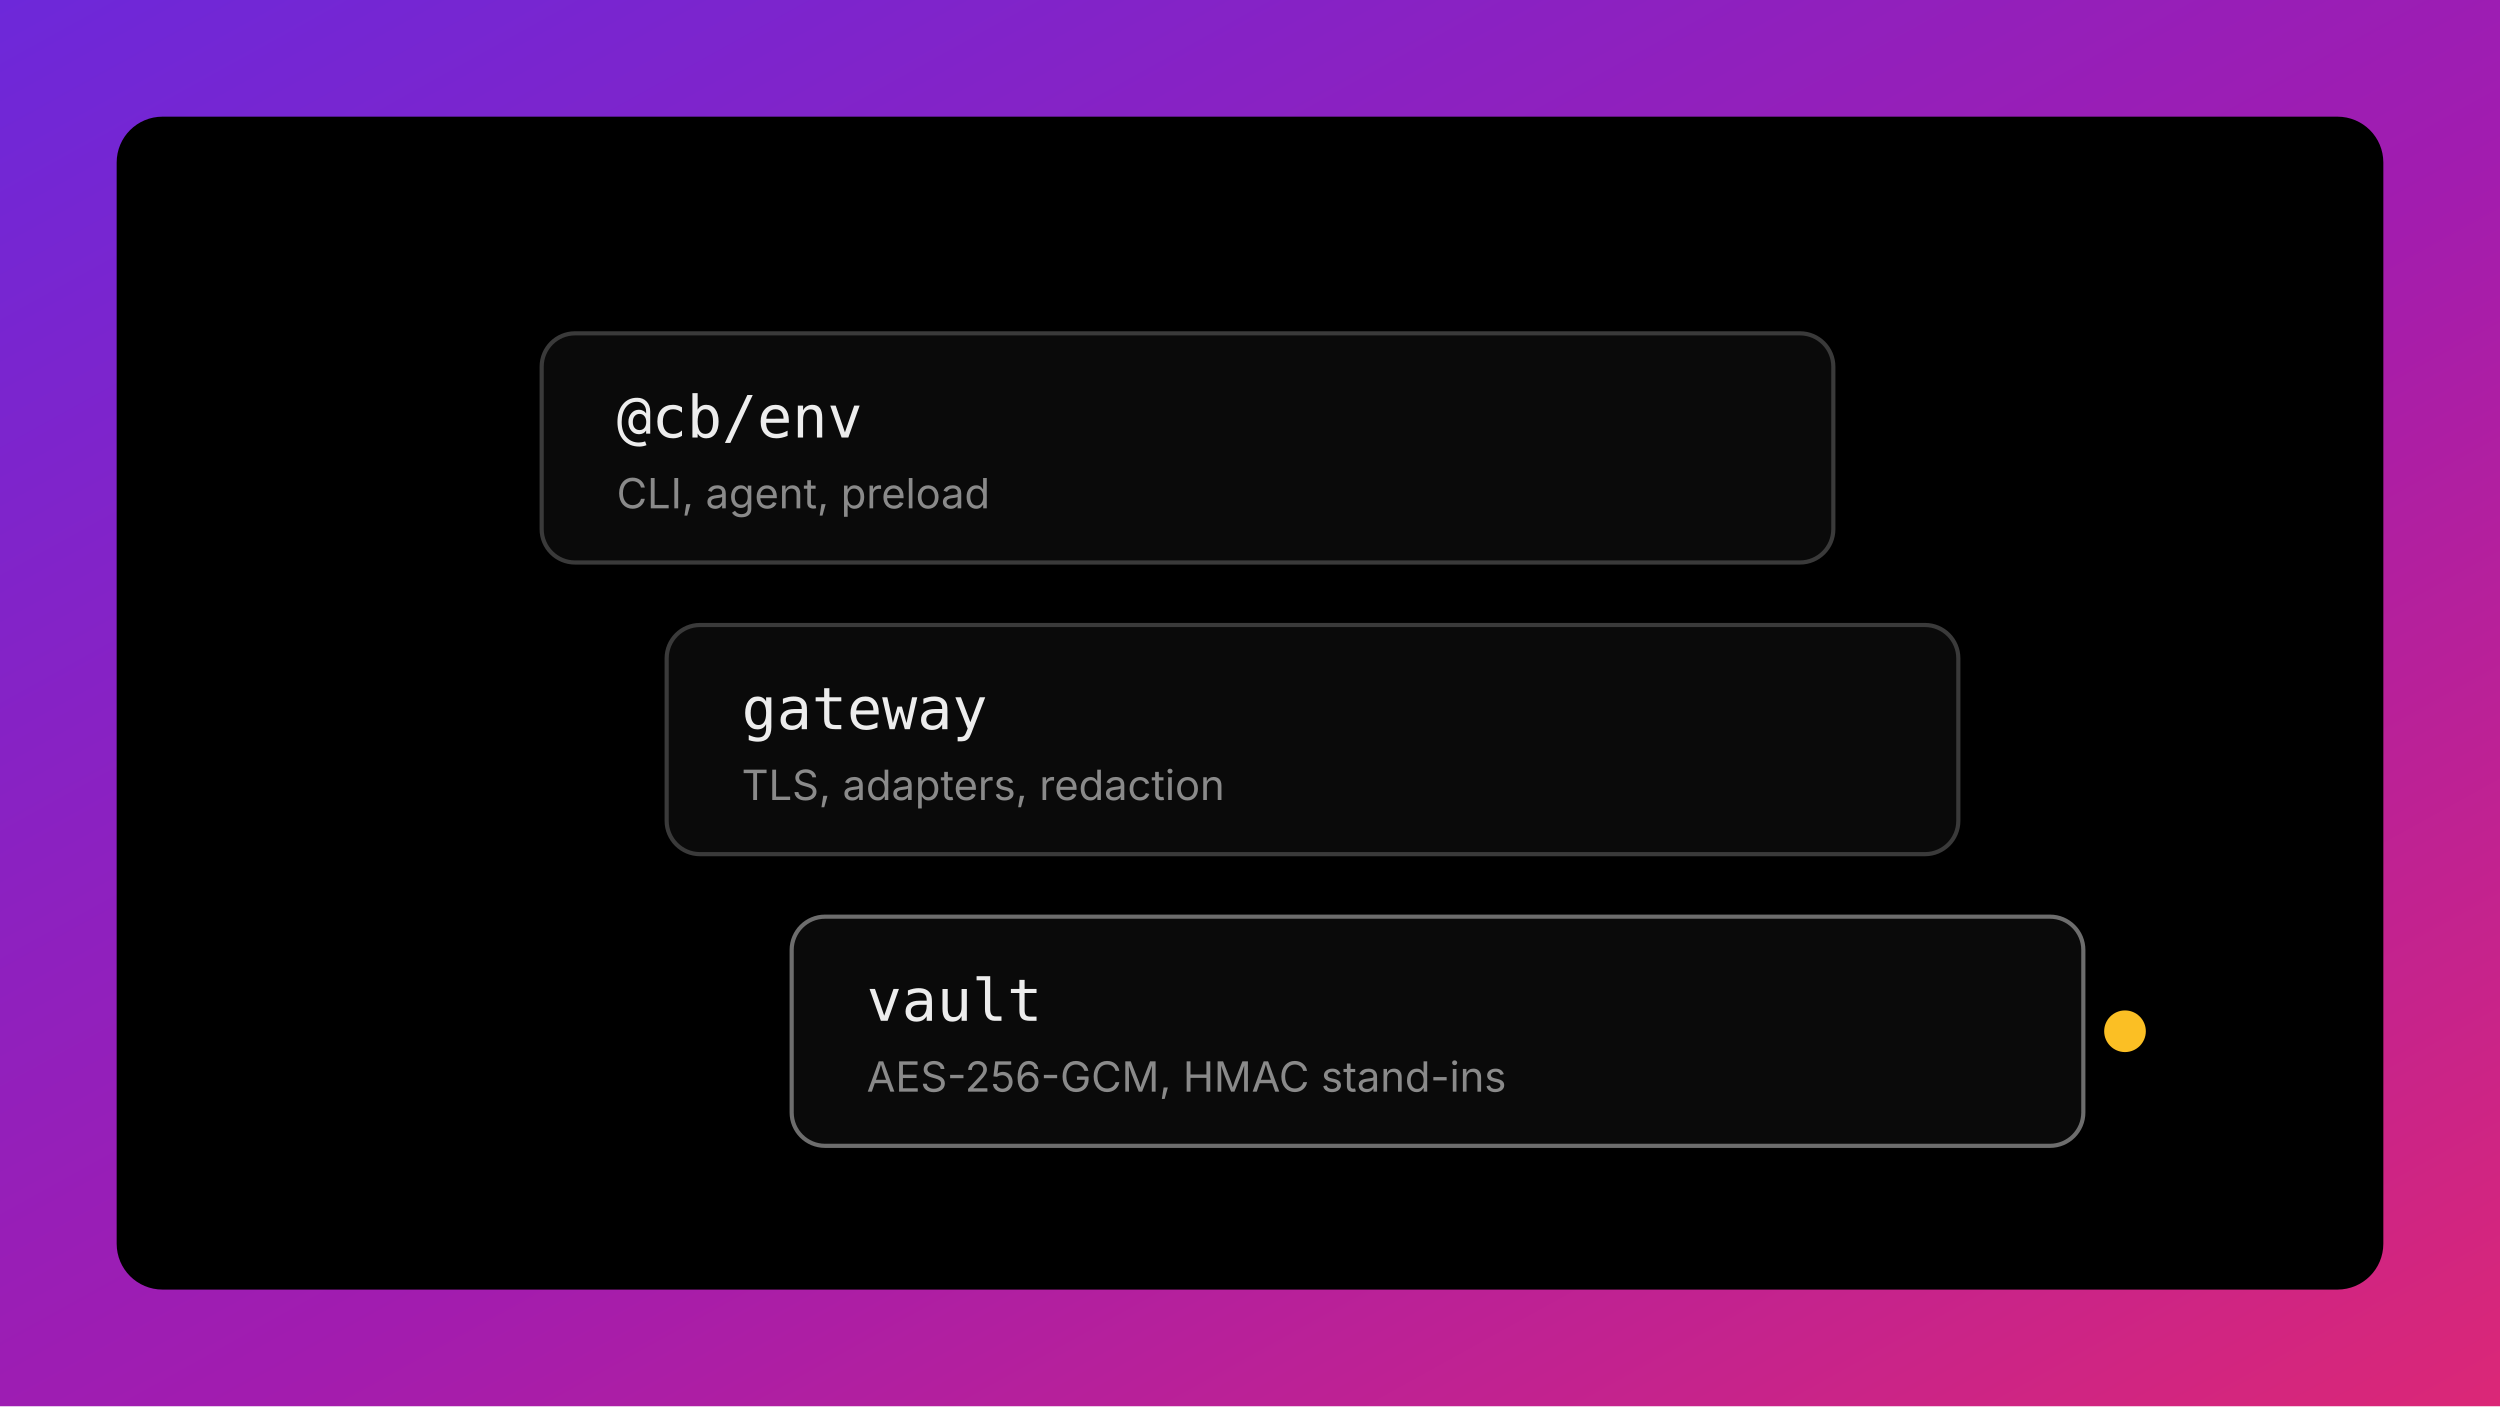
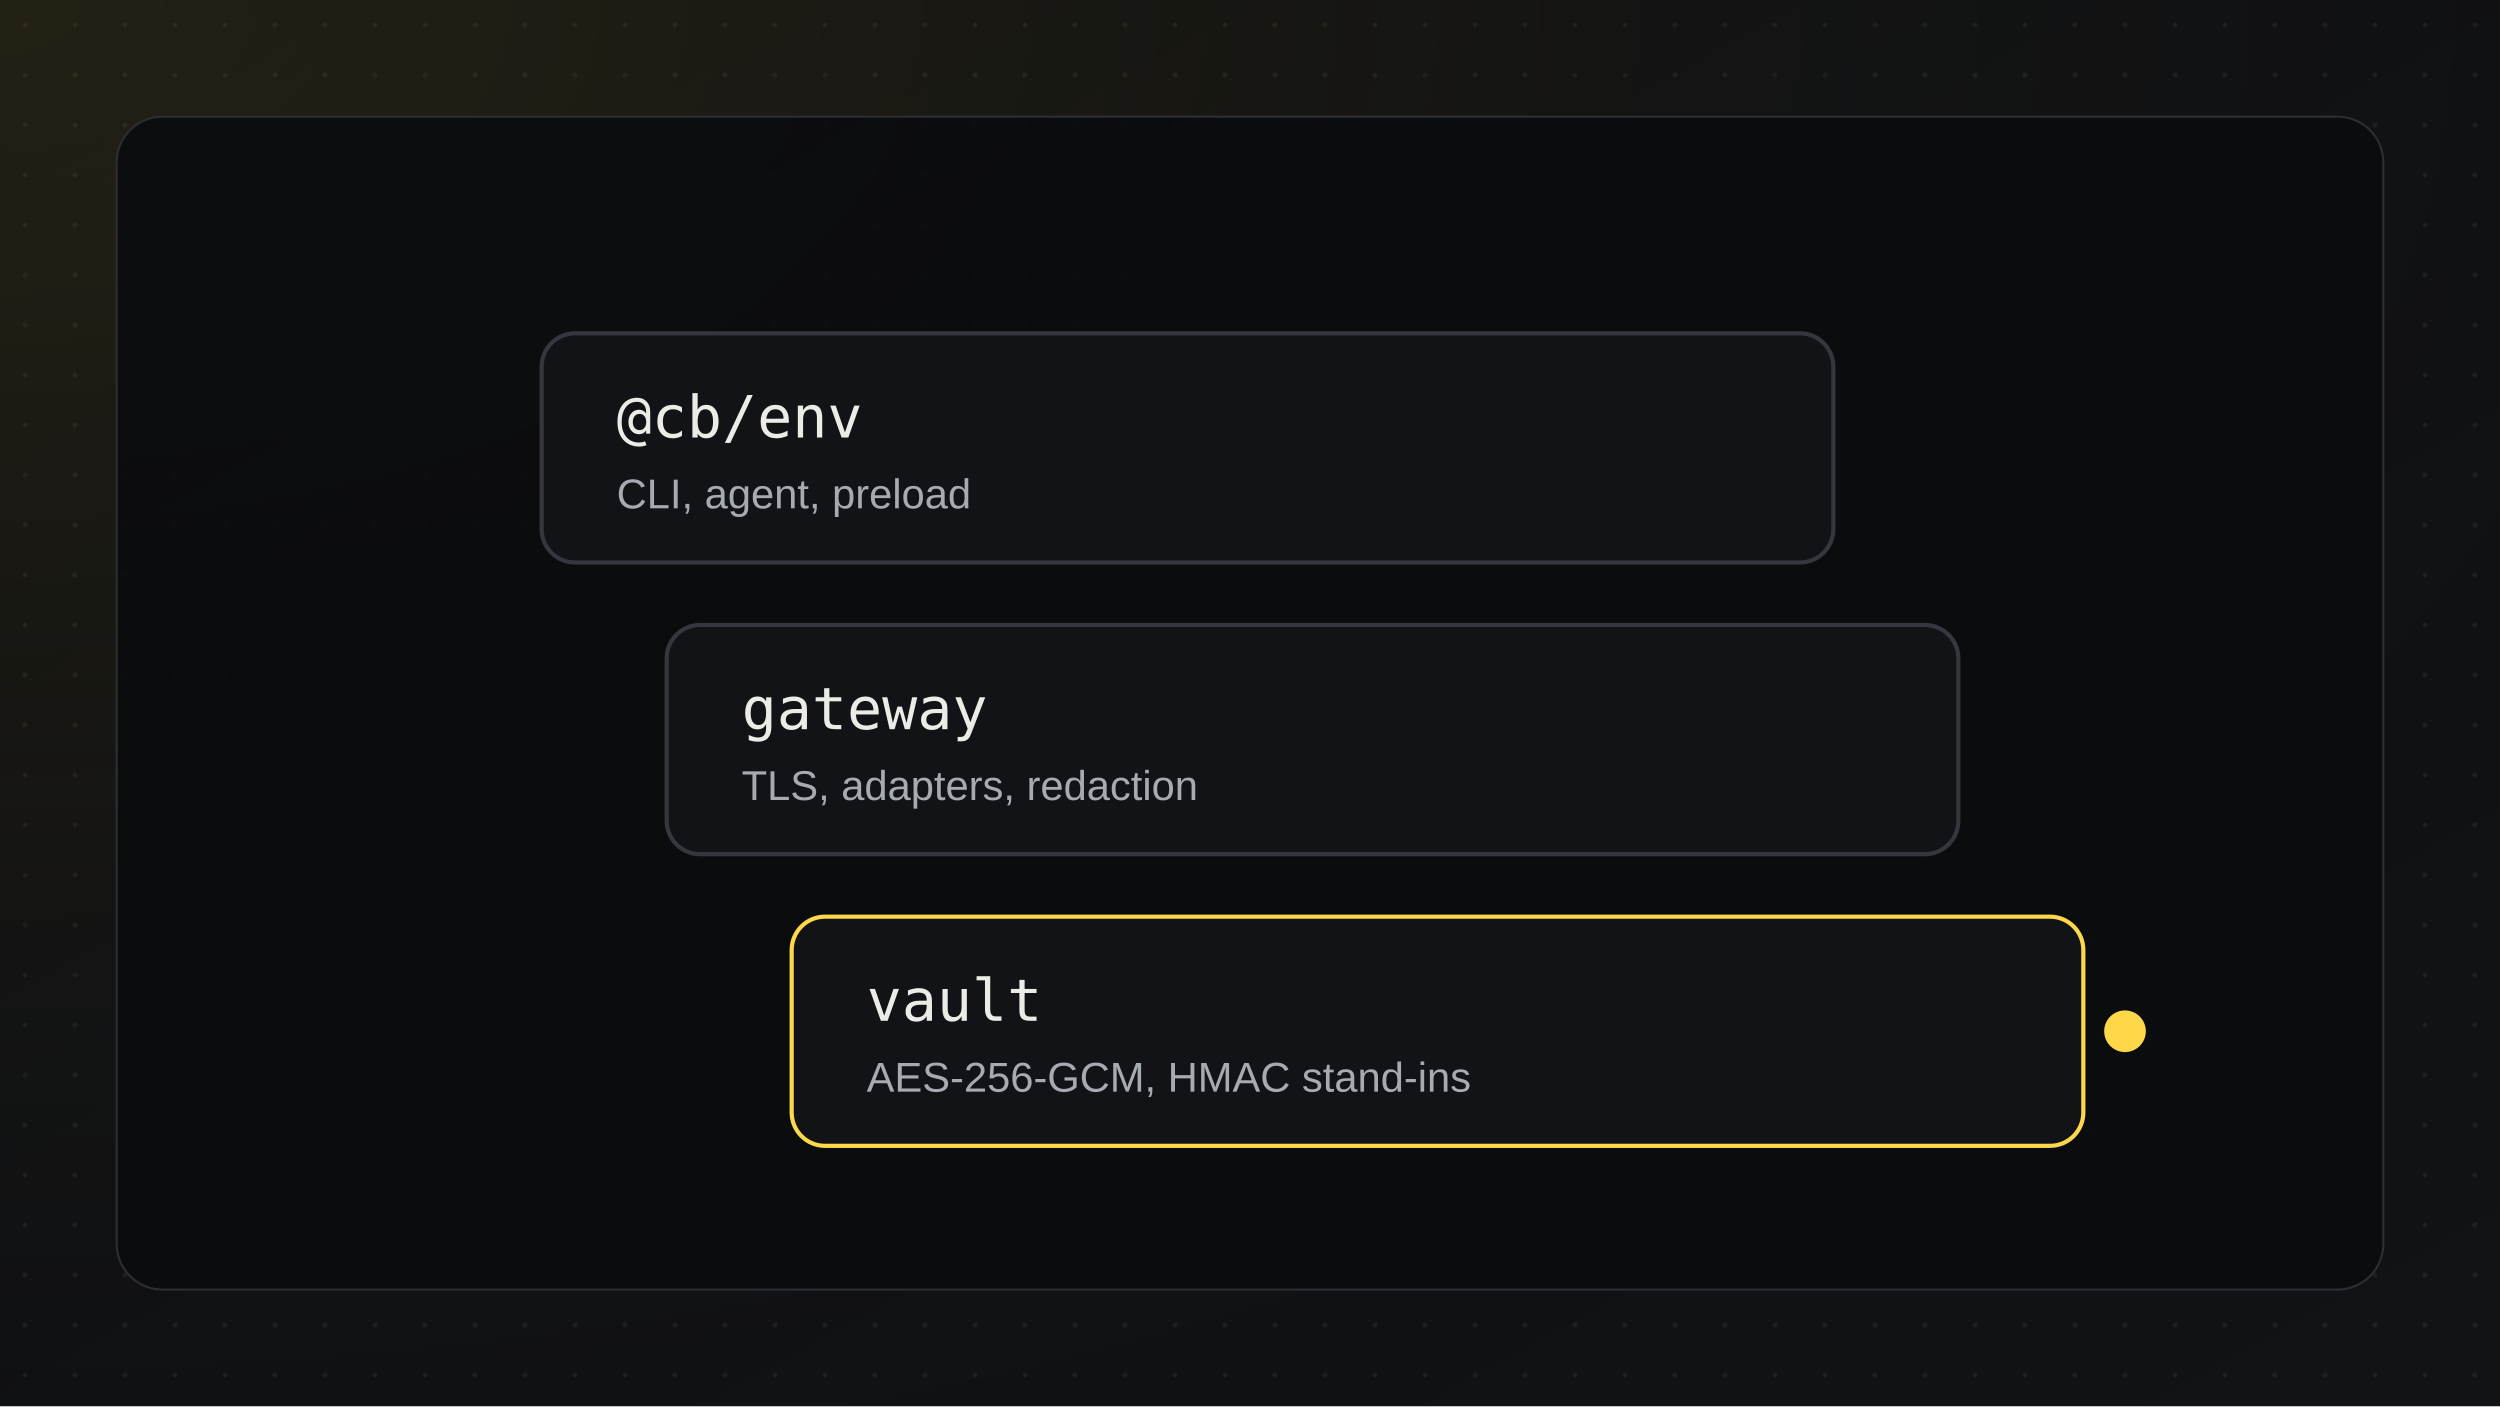
<svg xmlns="http://www.w3.org/2000/svg" viewBox="0 0 1200 675" width="1200" height="675">
  <defs>
    <linearGradient id="g" x1="0" y1="0" x2="1" y2="1">
-       <stop offset="0" stop-color="#6d28d9" />
-       <stop offset="0.55" stop-color="#a21caf" />
-       <stop offset="1" stop-color="#db2777" />
+       <stop offset="0" stop-color="#0b0c0e" />
+       <stop offset="1" stop-color="#111317" />
    </linearGradient>
+     <radialGradient id="glow" cx="0" cy="0" r="1.1">
+       <stop offset="0" stop-color="#ffd84a" stop-opacity="0.1" />
+       <stop offset="0.6" stop-color="#ffd84a" stop-opacity="0.025" />
+       <stop offset="1" stop-color="#ffd84a" stop-opacity="0" />
+     </radialGradient>
+     <pattern id="dots" width="24" height="24" patternUnits="userSpaceOnUse">
+       <circle cx="12" cy="12" r="1.2" fill="#ecece7" fill-opacity="0.06" />
+     </pattern>
  </defs>
  <rect width="1200" height="675" fill="url(#g)" />
-   <rect x="56" y="56" width="1088" height="563" rx="22" fill="#000" />
-   <rect x="260" y="160" width="620" height="110" rx="16" fill="#0a0a0a" stroke="#3a3a3a" stroke-width="2" />
-   <text x="296" y="210" fill="#ededed" font-size="28" font-family="ui-monospace, SFMono-Regular, Menlo, monospace">@cb/env</text>
-   <text x="296" y="244" fill="#8a8a8a" font-size="20" font-family="ui-sans-serif, -apple-system, Segoe UI, sans-serif">CLI, agent, preload</text>
-   <rect x="320" y="300" width="620" height="110" rx="16" fill="#0a0a0a" stroke="#3a3a3a" stroke-width="2" />
-   <text x="356" y="350" fill="#ededed" font-size="28" font-family="ui-monospace, SFMono-Regular, Menlo, monospace">gateway</text>
-   <text x="356" y="384" fill="#8a8a8a" font-size="20" font-family="ui-sans-serif, -apple-system, Segoe UI, sans-serif">TLS, adapters, redaction</text>
-   <rect x="380" y="440" width="620" height="110" rx="16" fill="#0a0a0a" stroke="#6d6d6d" stroke-width="2" />
-   <text x="416" y="490" fill="#ededed" font-size="28" font-family="ui-monospace, SFMono-Regular, Menlo, monospace">vault</text>
-   <text x="416" y="524" fill="#8a8a8a" font-size="20" font-family="ui-sans-serif, -apple-system, Segoe UI, sans-serif">AES-256-GCM, HMAC stand-ins</text>
-   <circle cx="1020" cy="495" r="10" fill="#fbbf24" />
+   <rect width="1200" height="675" fill="url(#dots)" />
+   <rect width="1200" height="675" fill="url(#glow)" />
+   <rect x="56" y="56" width="1088" height="563" rx="22" fill="#0b0c0e" fill-opacity="0.9" stroke="#2b2e33" stroke-width="1" />
+   <rect x="260" y="160" width="620" height="110" rx="16" fill="#111317" stroke="#34373d" stroke-width="2" />
+   <text x="296" y="210" fill="#ecece7" font-size="28" font-family="Fragment Mono, ui-monospace, Menlo, monospace">@cb/env</text>
+   <text x="296" y="244" fill="#a6aab1" font-size="20" font-family="Archivo, Helvetica Neue, Arial, sans-serif">CLI, agent, preload</text>
+   <rect x="320" y="300" width="620" height="110" rx="16" fill="#111317" stroke="#34373d" stroke-width="2" />
+   <text x="356" y="350" fill="#ecece7" font-size="28" font-family="Fragment Mono, ui-monospace, Menlo, monospace">gateway</text>
+   <text x="356" y="384" fill="#a6aab1" font-size="20" font-family="Archivo, Helvetica Neue, Arial, sans-serif">TLS, adapters, redaction</text>
+   <rect x="380" y="440" width="620" height="110" rx="16" fill="#111317" stroke="#ffd84a" stroke-width="2" />
+   <text x="416" y="490" fill="#ecece7" font-size="28" font-family="Fragment Mono, ui-monospace, Menlo, monospace">vault</text>
+   <text x="416" y="524" fill="#a6aab1" font-size="20" font-family="Archivo, Helvetica Neue, Arial, sans-serif">AES-256-GCM, HMAC stand-ins</text>
+   <circle cx="1020" cy="495" r="10" fill="#ffd84a" />
</svg>
